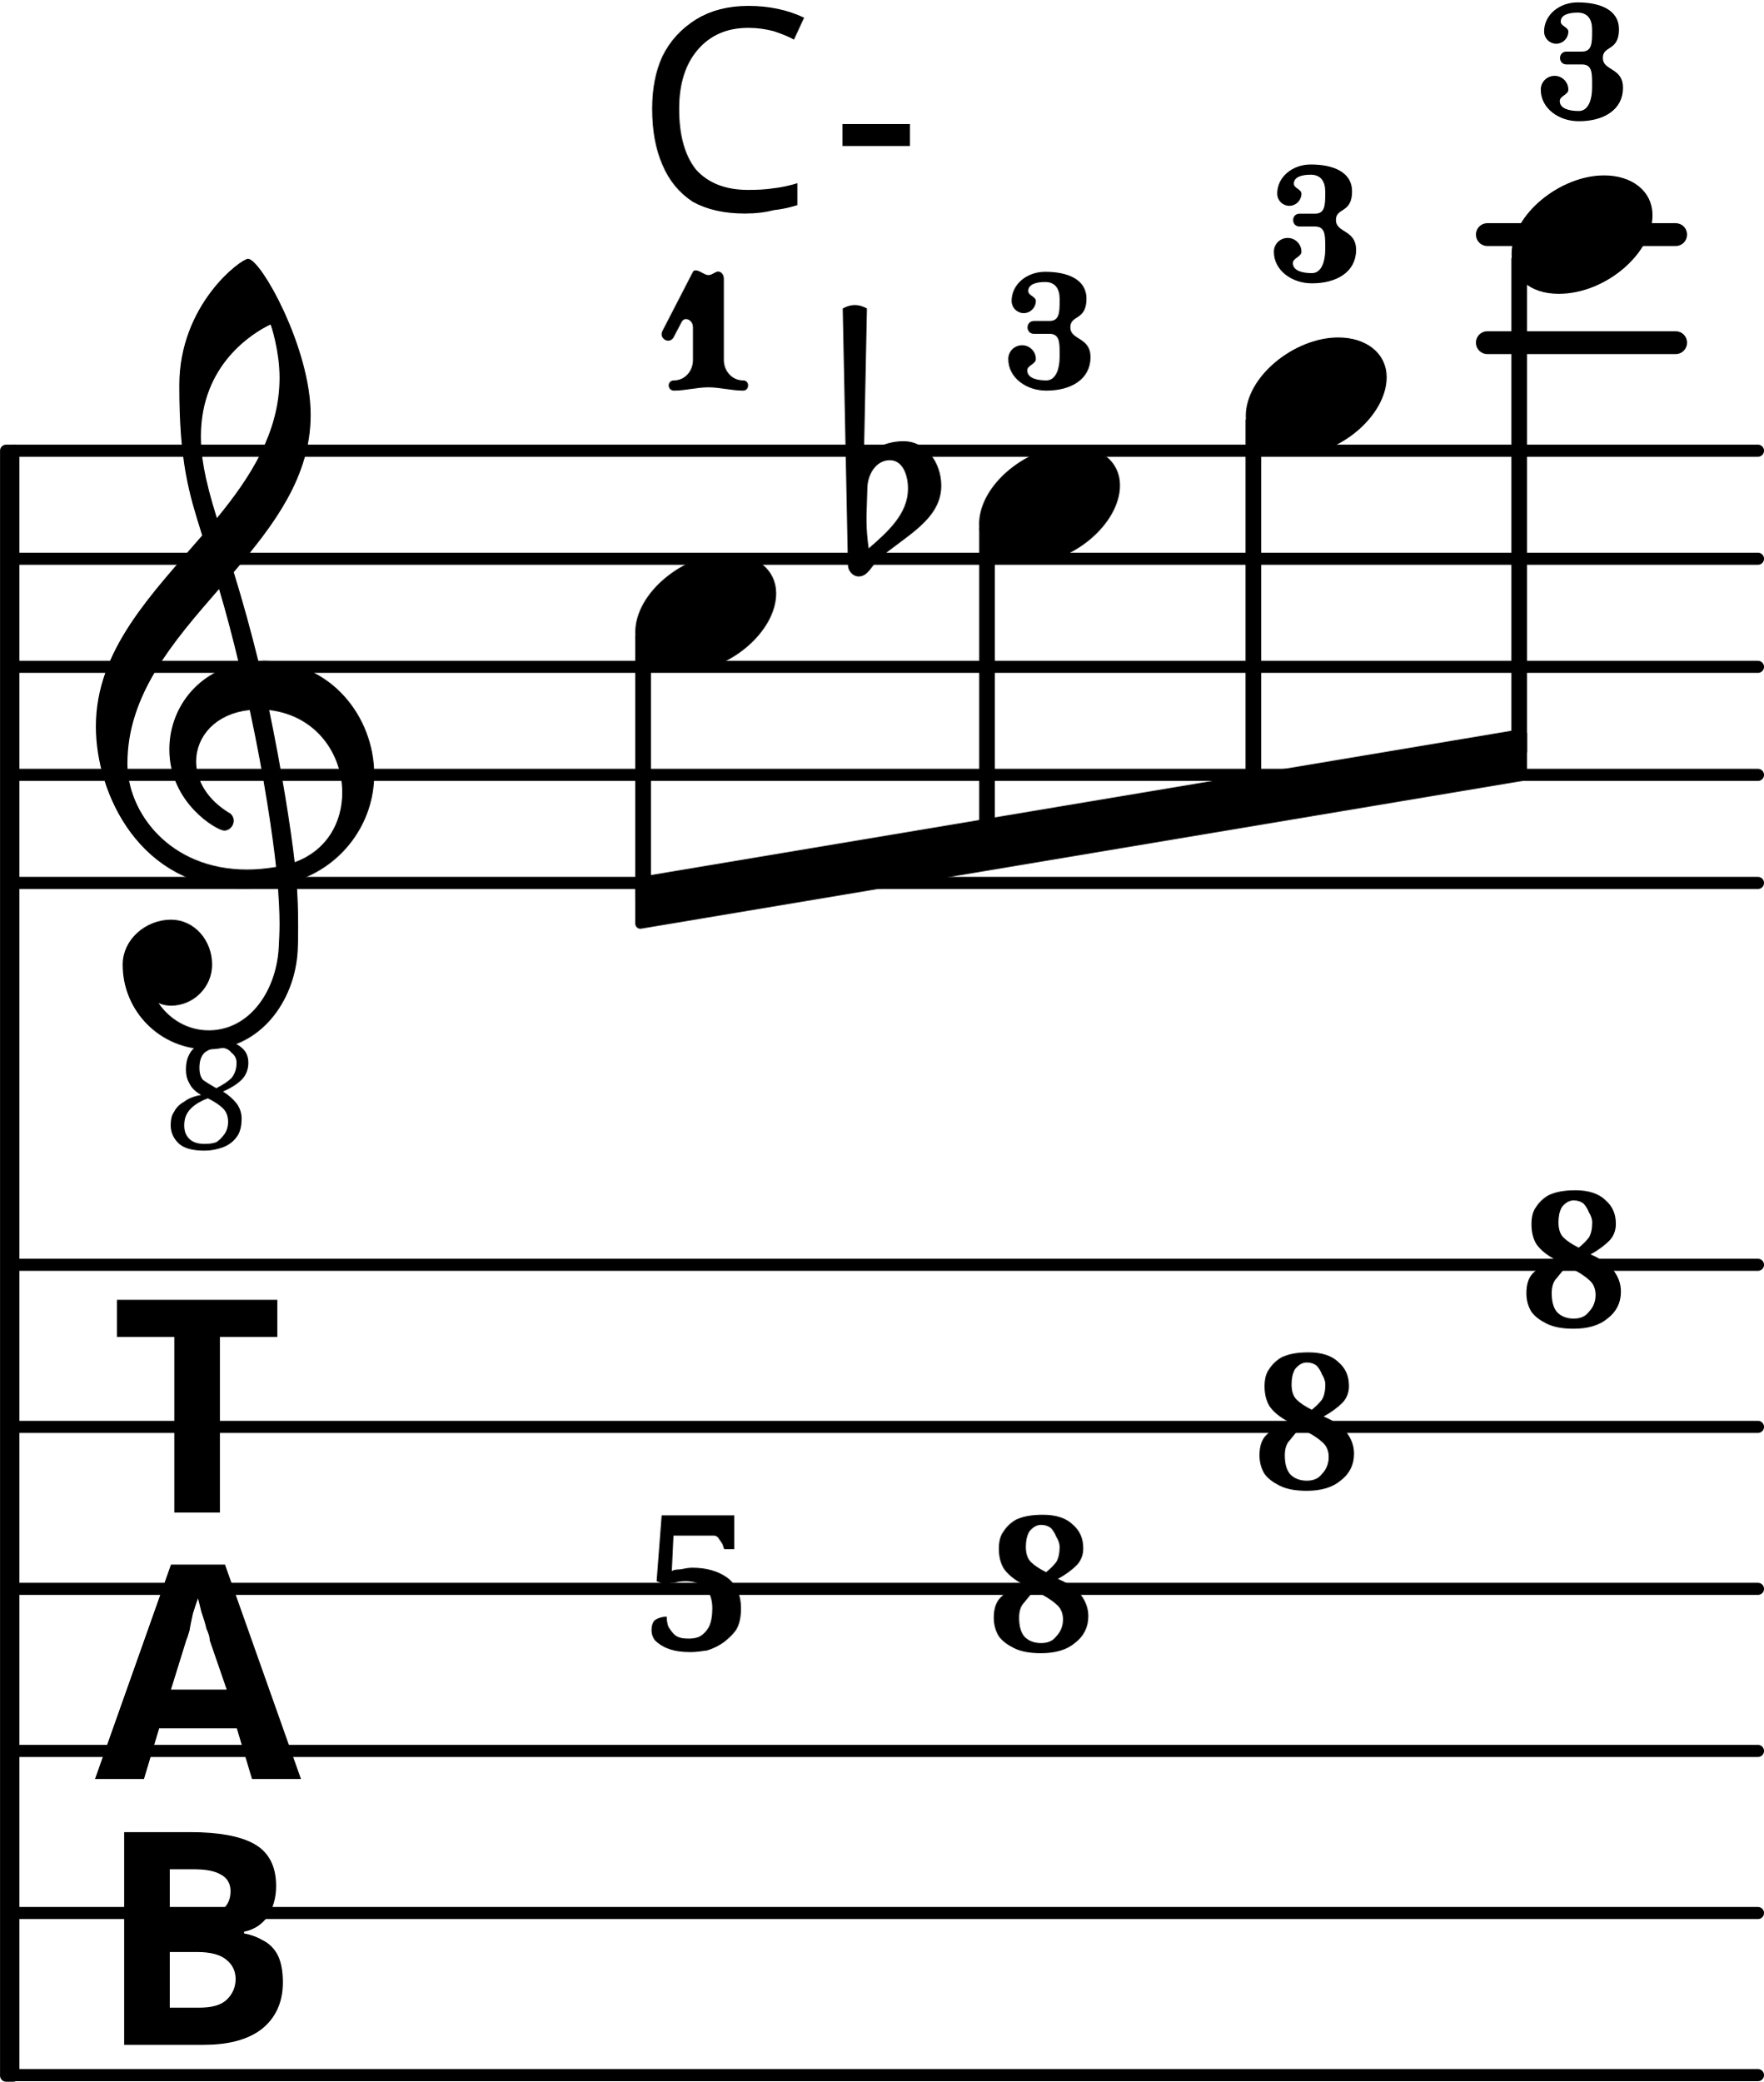
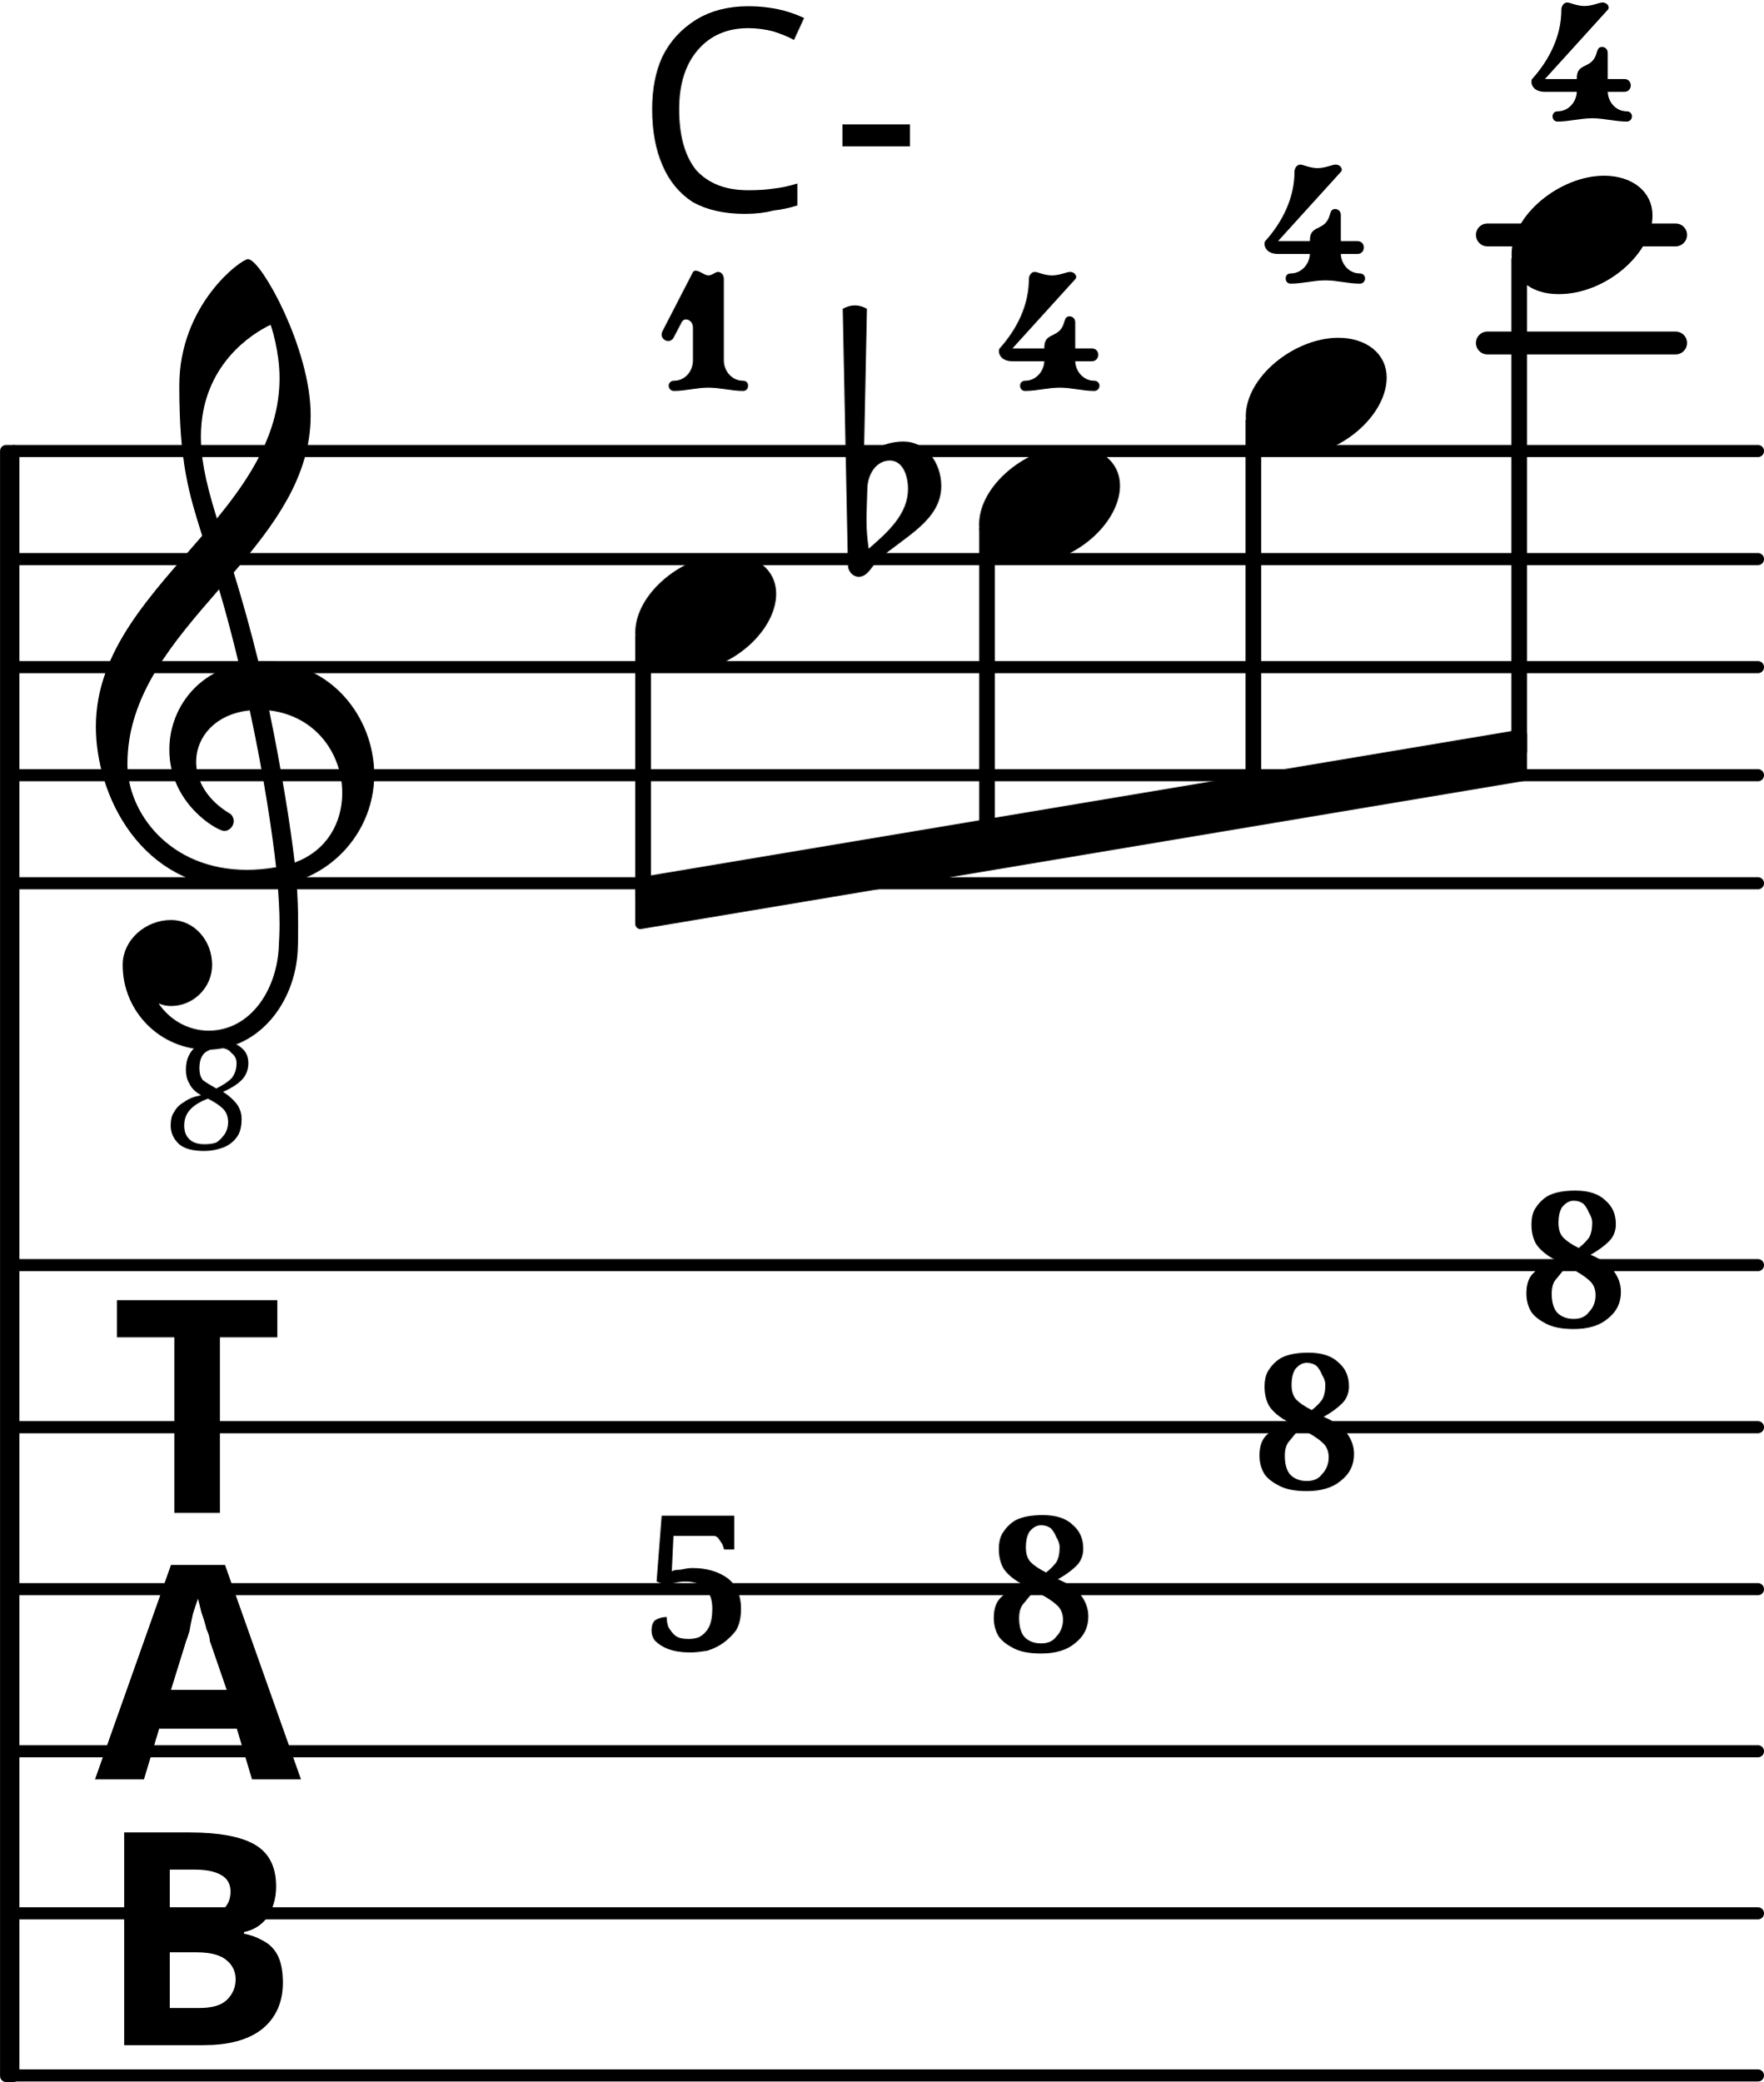
- <svg xmlns="http://www.w3.org/2000/svg" preserveAspectRatio="xMidYMid meet" viewBox="-0.079 -4.234 16.32 19.26">
+ <svg xmlns="http://www.w3.org/2000/svg" preserveAspectRatio="xMidYMid meet" viewBox="-0.079 -4.237 16.32 19.26">
  <g transform="translate(0, -2.063)">
    <rect x="13.58" y="-0.106" width="1.954" height="0.212" ry="0.106" fill="currentColor" />
  </g>
  <g transform="translate(0, -1.063)">
    <rect x="13.58" y="-0.106" width="1.954" height="0.212" ry="0.106" fill="currentColor" />
  </g>
  <g transform="translate(0, 3.937)">
    <line stroke-linejoin="round" stroke-linecap="round" stroke-width="0.112" stroke="currentColor" x1="0.056" y1="0" x2="16.19" y2="0" />
  </g>
  <g transform="translate(0, 2.937)">
    <line stroke-linejoin="round" stroke-linecap="round" stroke-width="0.112" stroke="currentColor" x1="0.056" y1="0" x2="16.19" y2="0" />
  </g>
  <g transform="translate(0, 1.937)">
    <line stroke-linejoin="round" stroke-linecap="round" stroke-width="0.112" stroke="currentColor" x1="0.056" y1="0" x2="16.19" y2="0" />
  </g>
  <g transform="translate(0, 0.9368)">
    <line stroke-linejoin="round" stroke-linecap="round" stroke-width="0.112" stroke="currentColor" x1="0.056" y1="0" x2="16.19" y2="0" />
  </g>
  <g transform="translate(0, -0.0632)">
    <line stroke-linejoin="round" stroke-linecap="round" stroke-width="0.112" stroke="currentColor" x1="0.056" y1="0" x2="16.19" y2="0" />
  </g>
  <g transform="translate(0, 14.97)">
    <line stroke-linejoin="round" stroke-linecap="round" stroke-width="0.112" stroke="currentColor" x1="0.056" y1="0" x2="16.19" y2="0" />
  </g>
  <g transform="translate(0, 13.47)">
    <line stroke-linejoin="round" stroke-linecap="round" stroke-width="0.112" stroke="currentColor" x1="0.056" y1="0" x2="16.19" y2="0" />
  </g>
  <g transform="translate(0, 11.97)">
    <line stroke-linejoin="round" stroke-linecap="round" stroke-width="0.112" stroke="currentColor" x1="0.056" y1="0" x2="16.19" y2="0" />
  </g>
  <g transform="translate(0, 10.47)">
    <line stroke-linejoin="round" stroke-linecap="round" stroke-width="0.112" stroke="currentColor" x1="0.056" y1="0" x2="16.19" y2="0" />
  </g>
  <g transform="translate(0, 8.971)">
    <line stroke-linejoin="round" stroke-linecap="round" stroke-width="0.112" stroke="currentColor" x1="0.056" y1="0" x2="16.19" y2="0" />
  </g>
  <g transform="translate(0, 7.471)">
    <line stroke-linejoin="round" stroke-linecap="round" stroke-width="0.112" stroke="currentColor" x1="0.056" y1="0" x2="16.19" y2="0" />
  </g>
  <g transform="translate(5.8, -2.289)">
    <text font-family="sans" font-size="2.616" text-anchor="start" fill="currentColor">
      <tspan>C</tspan>
    </text>
  </g>
  <g transform="translate(7.608, -2.289)">
    <text font-family="sans" font-size="2.616" text-anchor="start" fill="currentColor">
      <tspan>-</tspan>
    </text>
  </g>
  <g transform="translate(5.8, 1.437)">
    <path transform="scale(0.004, -0.004)" d="M0 -45c0 92 113 182 214 182c64 0 112 -36 112 -92c0 -88 -108 -182 -217 -182c-68 0 -109 39 -109 92z" fill="currentColor" />
  </g>
  <g transform="translate(6.05, -0.619)">
    <path transform="scale(0.0022, -0.0022)" d="M194 486c16 0 29 15 41 15c13 0 24 -13 24 -31v-341c0 -47 35 -86 81 -86c14 0 21 -10 21 -21s-7 -22 -21 -22c-49 0 -97 14 -146 14s-96 -14 -145 -14c-14 0 -22 11 -22 22s8 21 22 21c46 0 80 39 80 86v137c0 23 -16 35 -30 35c-7 0 -13 -4 -17 -11l-34 -65 c-5 -10 -14 -15 -23 -15c-14 0 -28 12 -28 27c0 4 1 8 3 13l129 250c2 4 7 6 11 6c18 0 37 -20 54 -20z" fill="currentColor" />
  </g>
  <g transform="translate(0.8, 2.937)">
    <path transform="scale(0.004, -0.004)" d="M265 -635h-5c-108 0 -196 87 -196 196c0 58 53 104 112 104c54 0 95 -48 95 -104c0 -52 -43 -95 -95 -95c-10 0 -20 2 -29 6c26 -38 68 -63 116 -63h3zM403 150c28 -135 50 -272 59 -352c75 27 110 93 110 161c0 88 -59 178 -169 191zM75 26c0 -112 97 -245 277 -245 c21 0 43 2 67 6c-7 65 -27 206 -61 363c-79 -8 -124 -61 -124 -119c0 -43 25 -89 80 -121c5 -5 7 -11 7 -16c0 -12 -10 -23 -22 -23c-16 0 -127 63 -127 188c0 89 58 175 161 198c-14 58 -29 116 -46 173c-106 -122 -212 -244 -212 -404zM354 1194c30 0 145 -207 145 -361 c0 -143 -85 -255 -178 -364c21 -68 40 -137 57 -206c4 0 8 1 12 1c156 0 256 -130 256 -263c0 -113 -74 -212 -180 -246c3 -34 4 -68 4 -102c0 -20 0 -40 -1 -60c-7 -120 -89 -225 -204 -228l1 44c93 2 153 92 159 190c1 19 2 37 2 56c0 30 -2 60 -4 90 c-28 -5 -54 -8 -79 -8c-240 0 -342 219 -342 375c0 177 130 307 246 442c-31 98 -53 170 -53 347c0 188 143 293 159 293zM427 919c0 62 -20 123 -21 123c-40 -19 -161 -92 -161 -259c0 -42 7 -93 37 -189c78 95 145 199 145 325z" fill="currentColor" />
  </g>
  <g transform="translate(1.485, 6.399)">
    <text font-family="serif" font-style="italic" font-size="1.386" text-anchor="start" fill="currentColor">
      <tspan>8</tspan>
    </text>
  </g>
  <g transform="translate(5.888, 11.04)">
    <text font-family="serif" font-weight="bold" font-size="1.746" text-anchor="start" fill="currentColor">
      <tspan>5</tspan>
    </text>
  </g>
  <g transform="translate(0.9406, 9.764)">
    <text font-family="sans" font-weight="bold" font-size="2.772" text-anchor="start" fill="currentColor">
      <tspan>T</tspan>
    </text>
  </g>
  <g transform="translate(0.8, 12.23)">
    <text font-family="sans" font-weight="bold" font-size="2.772" text-anchor="start" fill="currentColor">
      <tspan>A</tspan>
    </text>
  </g>
  <g transform="translate(0.8201, 14.69)">
    <text font-family="sans" font-weight="bold" font-size="2.772" text-anchor="start" fill="currentColor">
      <tspan>B</tspan>
    </text>
  </g>
  <g transform="translate(5.872, 1.937)">
    <rect x="-0.072" y="-0.321" width="0.145" height="2.493" ry="0.047" fill="currentColor" />
  </g>
  <g transform="translate(8.982, 0.4368)">
    <path transform="scale(0.004, -0.004)" d="M0 -45c0 92 113 182 214 182c64 0 112 -36 112 -92c0 -88 -108 -182 -217 -182c-68 0 -109 39 -109 92z" fill="currentColor" />
  </g>
-   <g transform="translate(9.252, -0.619)">
-     <path transform="scale(0.0022, -0.0022)" d="M261 266c0 -54 85 -40 85 -125c0 -94 -83 -141 -186 -141c-84 0 -160 54 -160 133c0 32 26 58 58 58s58 -26 58 -58c0 -22 -36 -26 -36 -48c0 -33 42 -42 80 -42c41 0 56 50 56 98v21c0 44 -2 77 -43 77h-65c-18 0 -27 14 -27 27s9 27 27 27h65c42 0 43 36 43 83v11 c0 43 -20 70 -61 70c-34 0 -71 -8 -71 -38c0 -19 32 -23 32 -42c0 -28 -23 -51 -51 -51s-51 23 -51 51c0 72 66 123 141 123c93 0 174 -31 174 -113c0 -94 -68 -67 -68 -121z" fill="currentColor" />
+   <g transform="translate(9.172, -0.619)">
+     <path transform="scale(0.0022, -0.0022)" d="M148 501c10 0 41 -15 72 -15c32 0 63 15 76 15c15 0 26 -11 26 -21c0 -4 -1 -7 -4 -10l-264 -291h134v4c0 60 50 41 75 85c7 11 8 24 14 36c3 7 10 10 17 10c11 0 24 -8 24 -25v-110h70c18 0 27 -14 27 -27s-9 -27 -27 -27h-70c2 -45 36 -82 80 -82c14 0 22 -10 22 -21 s-8 -22 -22 -22c-49 0 -96 14 -145 14s-97 -14 -146 -14c-14 0 -21 11 -21 22s7 21 21 21c44 0 79 37 81 82h-134c-43 0 -57 25 -57 42c0 5 1 10 3 12c73 81 123 182 123 291c0 17 11 31 25 31z" fill="currentColor" />
  </g>
  <g transform="translate(9.071, 11.05)">
    <text font-family="serif" font-weight="bold" font-size="1.746" text-anchor="start" fill="currentColor">
      <tspan>8</tspan>
    </text>
  </g>
  <g transform="translate(9.055, 1.937)">
    <rect x="-0.072" y="-1.321" width="0.145" height="2.965" ry="0.047" fill="currentColor" />
  </g>
  <g transform="translate(7.832, 0.4368)">
    <path transform="scale(0.004, -0.004)" d="M29 39l-2 -64v-11c0 -22 2 -43 5 -65c44 38 91 80 91 138c0 33 -13 66 -42 66c-31 0 -51 -31 -52 -64zM-28 454c9 5 18 8 28 8s19 -3 28 -8l-7 -343c25 23 58 36 92 36c51 0 87 -49 87 -103c0 -79 -84 -117 -144 -169c-16 -14 -25 -41 -47 -41c-14 0 -25 13 -25 27z" fill="currentColor" />
  </g>
  <g transform="translate(-0.0786, 7.454)">
    <rect x="0" y="-7.573" width="0.179" height="15.15" ry="0.056" fill="currentColor" />
  </g>
  <g transform="translate(11.45, -0.5632)">
    <path transform="scale(0.004, -0.004)" d="M0 -45c0 92 113 182 214 182c64 0 112 -36 112 -92c0 -88 -108 -182 -217 -182c-68 0 -109 39 -109 92z" fill="currentColor" />
  </g>
-   <g transform="translate(11.71, -1.612)">
-     <path transform="scale(0.0022, -0.0022)" d="M261 266c0 -54 85 -40 85 -125c0 -94 -83 -141 -186 -141c-84 0 -160 54 -160 133c0 32 26 58 58 58s58 -26 58 -58c0 -22 -36 -26 -36 -48c0 -33 42 -42 80 -42c41 0 56 50 56 98v21c0 44 -2 77 -43 77h-65c-18 0 -27 14 -27 27s9 27 27 27h65c42 0 43 36 43 83v11 c0 43 -20 70 -61 70c-34 0 -71 -8 -71 -38c0 -19 32 -23 32 -42c0 -28 -23 -51 -51 -51s-51 23 -51 51c0 72 66 123 141 123c93 0 174 -31 174 -113c0 -94 -68 -67 -68 -121z" fill="currentColor" />
+   <g transform="translate(11.63, -1.612)">
+     <path transform="scale(0.0022, -0.0022)" d="M148 501c10 0 41 -15 72 -15c32 0 63 15 76 15c15 0 26 -11 26 -21c0 -4 -1 -7 -4 -10l-264 -291h134v4c0 60 50 41 75 85c7 11 8 24 14 36c3 7 10 10 17 10c11 0 24 -8 24 -25v-110h70c18 0 27 -14 27 -27s-9 -27 -27 -27h-70c2 -45 36 -82 80 -82c14 0 22 -10 22 -21 s-8 -22 -22 -22c-49 0 -96 14 -145 14s-97 -14 -146 -14c-14 0 -21 11 -21 22s7 21 21 21c44 0 79 37 81 82h-134c-43 0 -57 25 -57 42c0 5 1 10 3 12c73 81 123 182 123 291c0 17 11 31 25 31z" fill="currentColor" />
  </g>
  <g transform="translate(11.53, 9.547)">
    <text font-family="serif" font-weight="bold" font-size="1.746" text-anchor="start" fill="currentColor">
      <tspan>8</tspan>
    </text>
  </g>
  <g transform="translate(11.52, 1.937)">
    <rect x="-0.072" y="-2.321" width="0.145" height="3.557" ry="0.047" fill="currentColor" />
  </g>
  <g transform="translate(13.91, -2.063)">
    <path transform="scale(0.004, -0.004)" d="M0 -45c0 92 113 182 214 182c64 0 112 -36 112 -92c0 -88 -108 -182 -217 -182c-68 0 -109 39 -109 92z" fill="currentColor" />
  </g>
-   <g transform="translate(14.18, -3.112)">
-     <path transform="scale(0.0022, -0.0022)" d="M261 266c0 -54 85 -40 85 -125c0 -94 -83 -141 -186 -141c-84 0 -160 54 -160 133c0 32 26 58 58 58s58 -26 58 -58c0 -22 -36 -26 -36 -48c0 -33 42 -42 80 -42c41 0 56 50 56 98v21c0 44 -2 77 -43 77h-65c-18 0 -27 14 -27 27s9 27 27 27h65c42 0 43 36 43 83v11 c0 43 -20 70 -61 70c-34 0 -71 -8 -71 -38c0 -19 32 -23 32 -42c0 -28 -23 -51 -51 -51s-51 23 -51 51c0 72 66 123 141 123c93 0 174 -31 174 -113c0 -94 -68 -67 -68 -121z" fill="currentColor" />
+   <g transform="translate(14.1, -3.112)">
+     <path transform="scale(0.0022, -0.0022)" d="M148 501c10 0 41 -15 72 -15c32 0 63 15 76 15c15 0 26 -11 26 -21c0 -4 -1 -7 -4 -10l-264 -291h134v4c0 60 50 41 75 85c7 11 8 24 14 36c3 7 10 10 17 10c11 0 24 -8 24 -25v-110h70c18 0 27 -14 27 -27s-9 -27 -27 -27h-70c2 -45 36 -82 80 -82c14 0 22 -10 22 -21 s-8 -22 -22 -22c-49 0 -96 14 -145 14s-97 -14 -146 -14c-14 0 -21 11 -21 22s7 21 21 21c44 0 79 37 81 82h-134c-43 0 -57 25 -57 42c0 5 1 10 3 12c73 81 123 182 123 291c0 17 11 31 25 31z" fill="currentColor" />
  </g>
  <g transform="translate(14, 8.047)">
    <text font-family="serif" font-weight="bold" font-size="1.746" text-anchor="start" fill="currentColor">
      <tspan>8</tspan>
    </text>
  </g>
  <g transform="translate(13.98, 1.937)">
    <rect x="-0.072" y="-3.821" width="0.145" height="4.649" ry="0.047" fill="currentColor" />
  </g>
  <g transform="translate(5.8, 4.121)">
    <polygon stroke-linejoin="round" stroke-linecap="round" stroke-width="0.094" fill="currentColor" stroke="currentColor" points="8.206 -1.561 8.206 -1.175 0.047 0.193 0.047 -0.193" />
  </g>
</svg>
